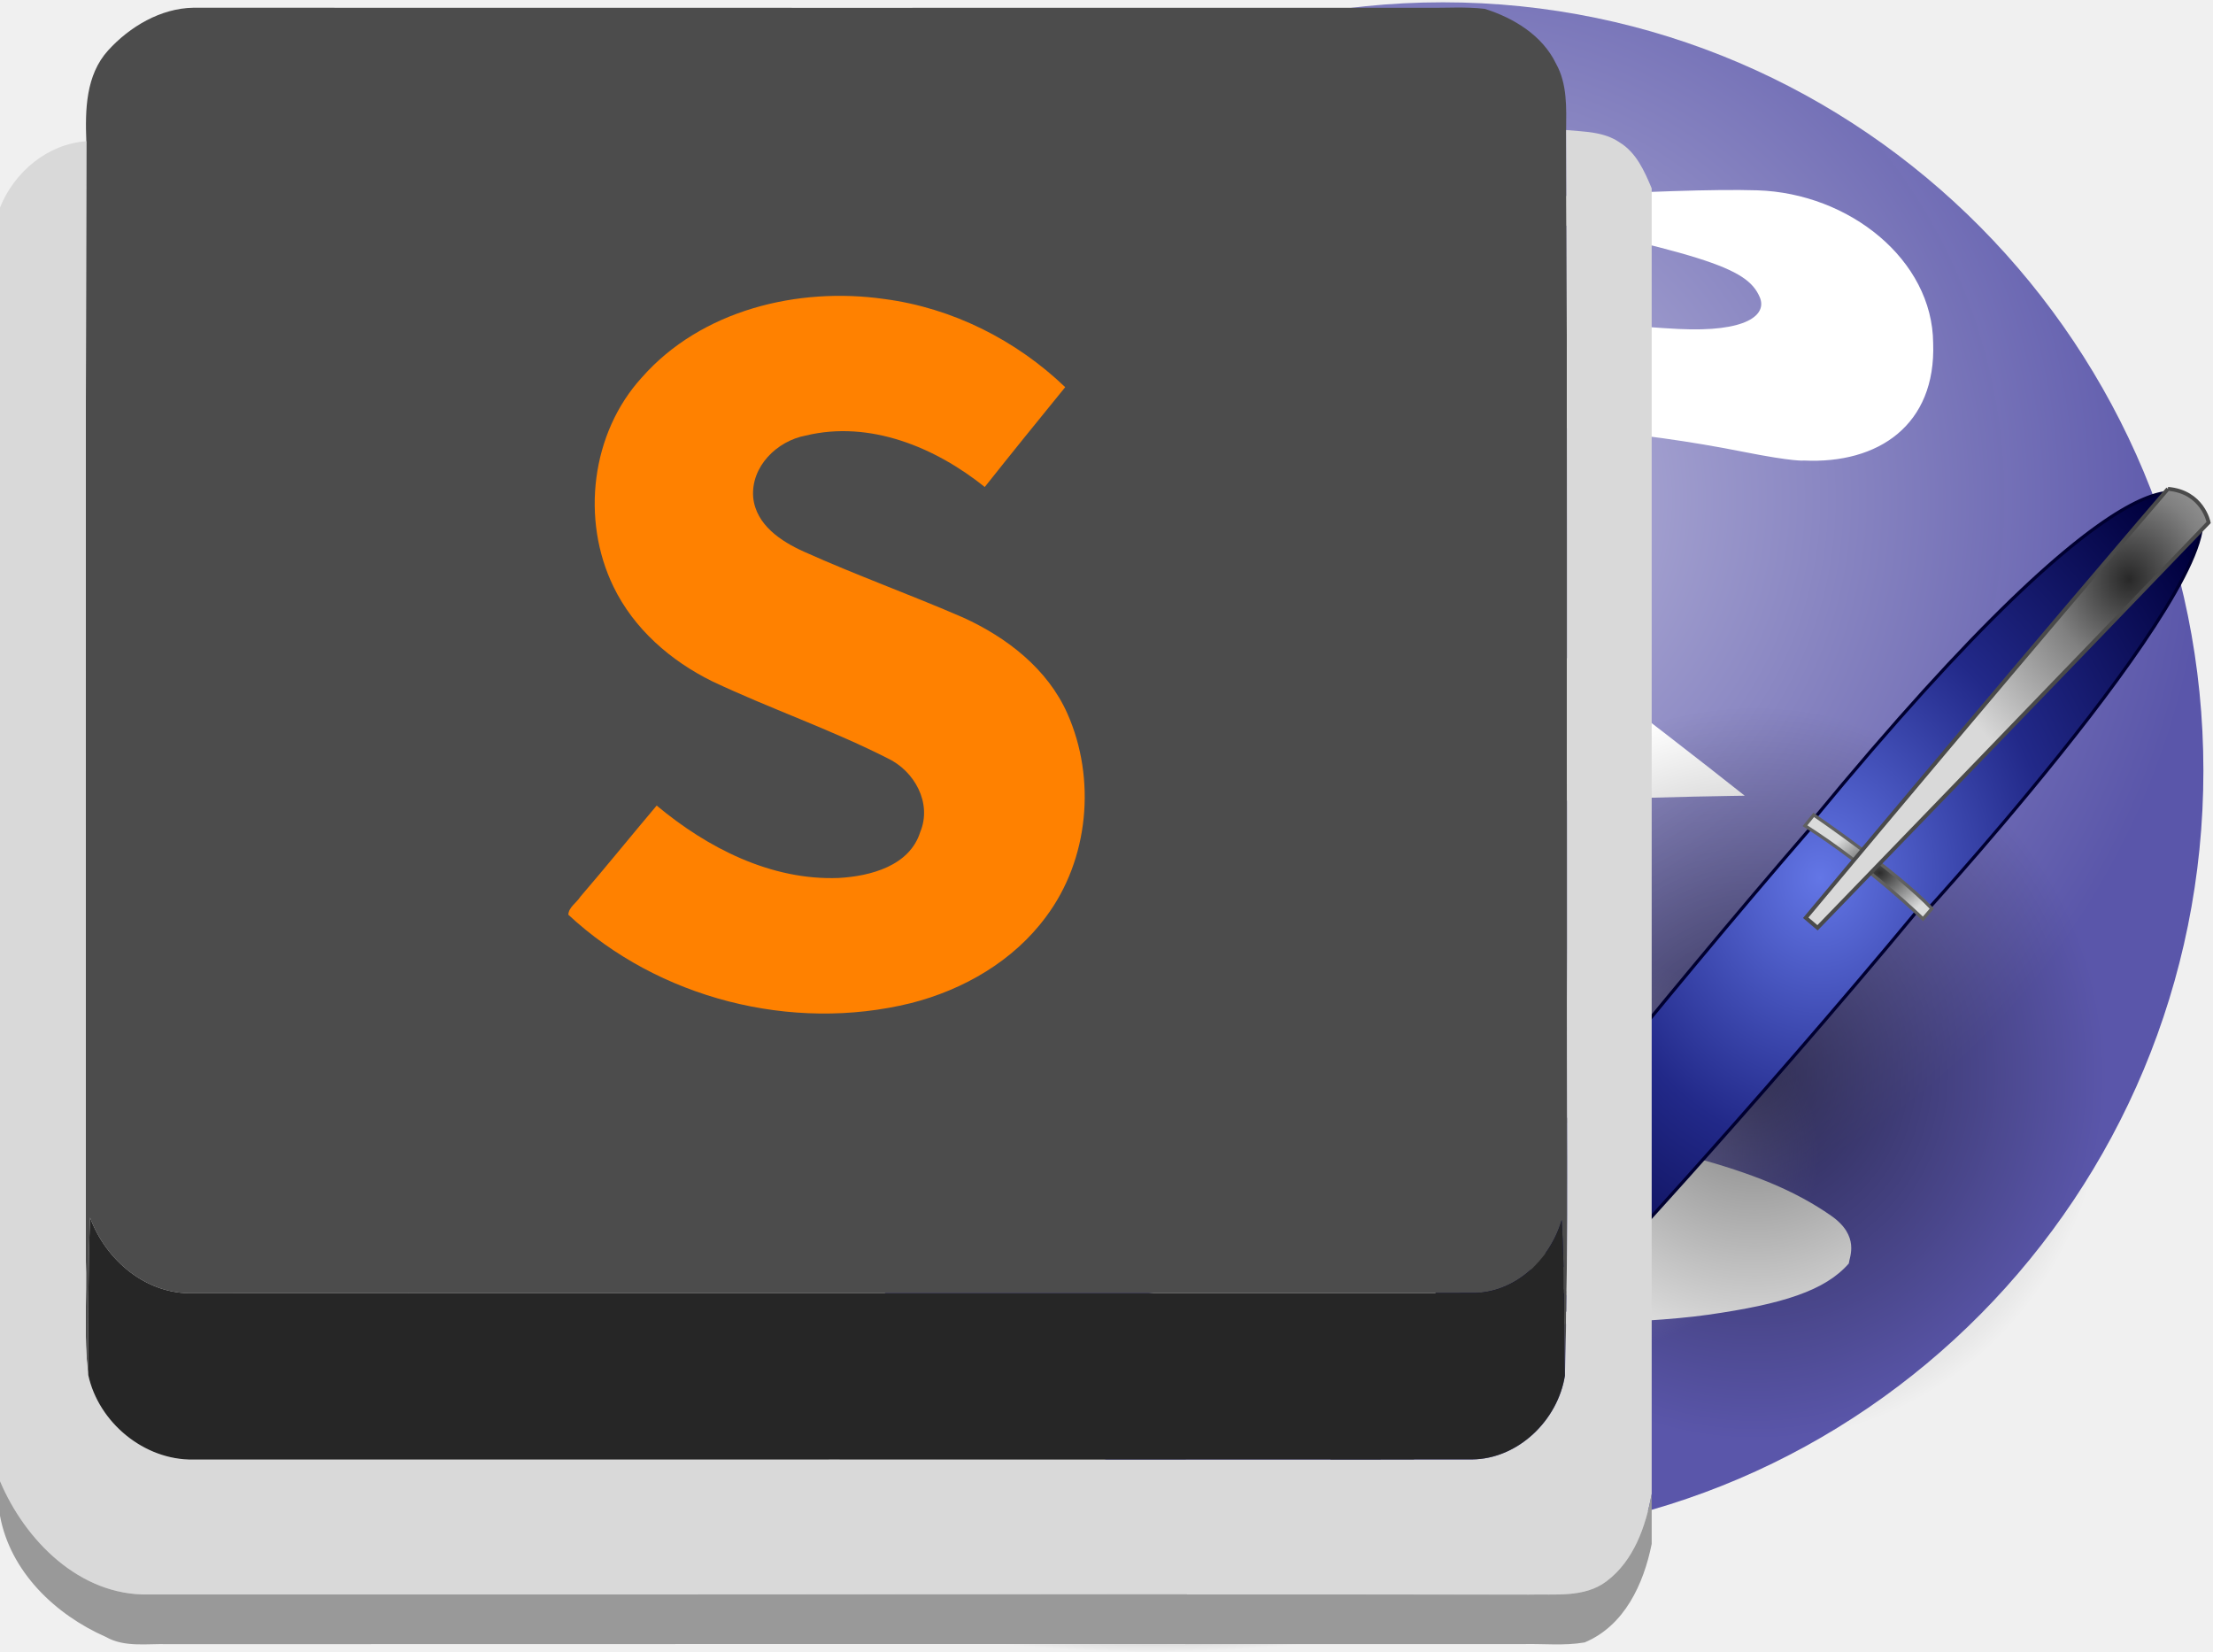
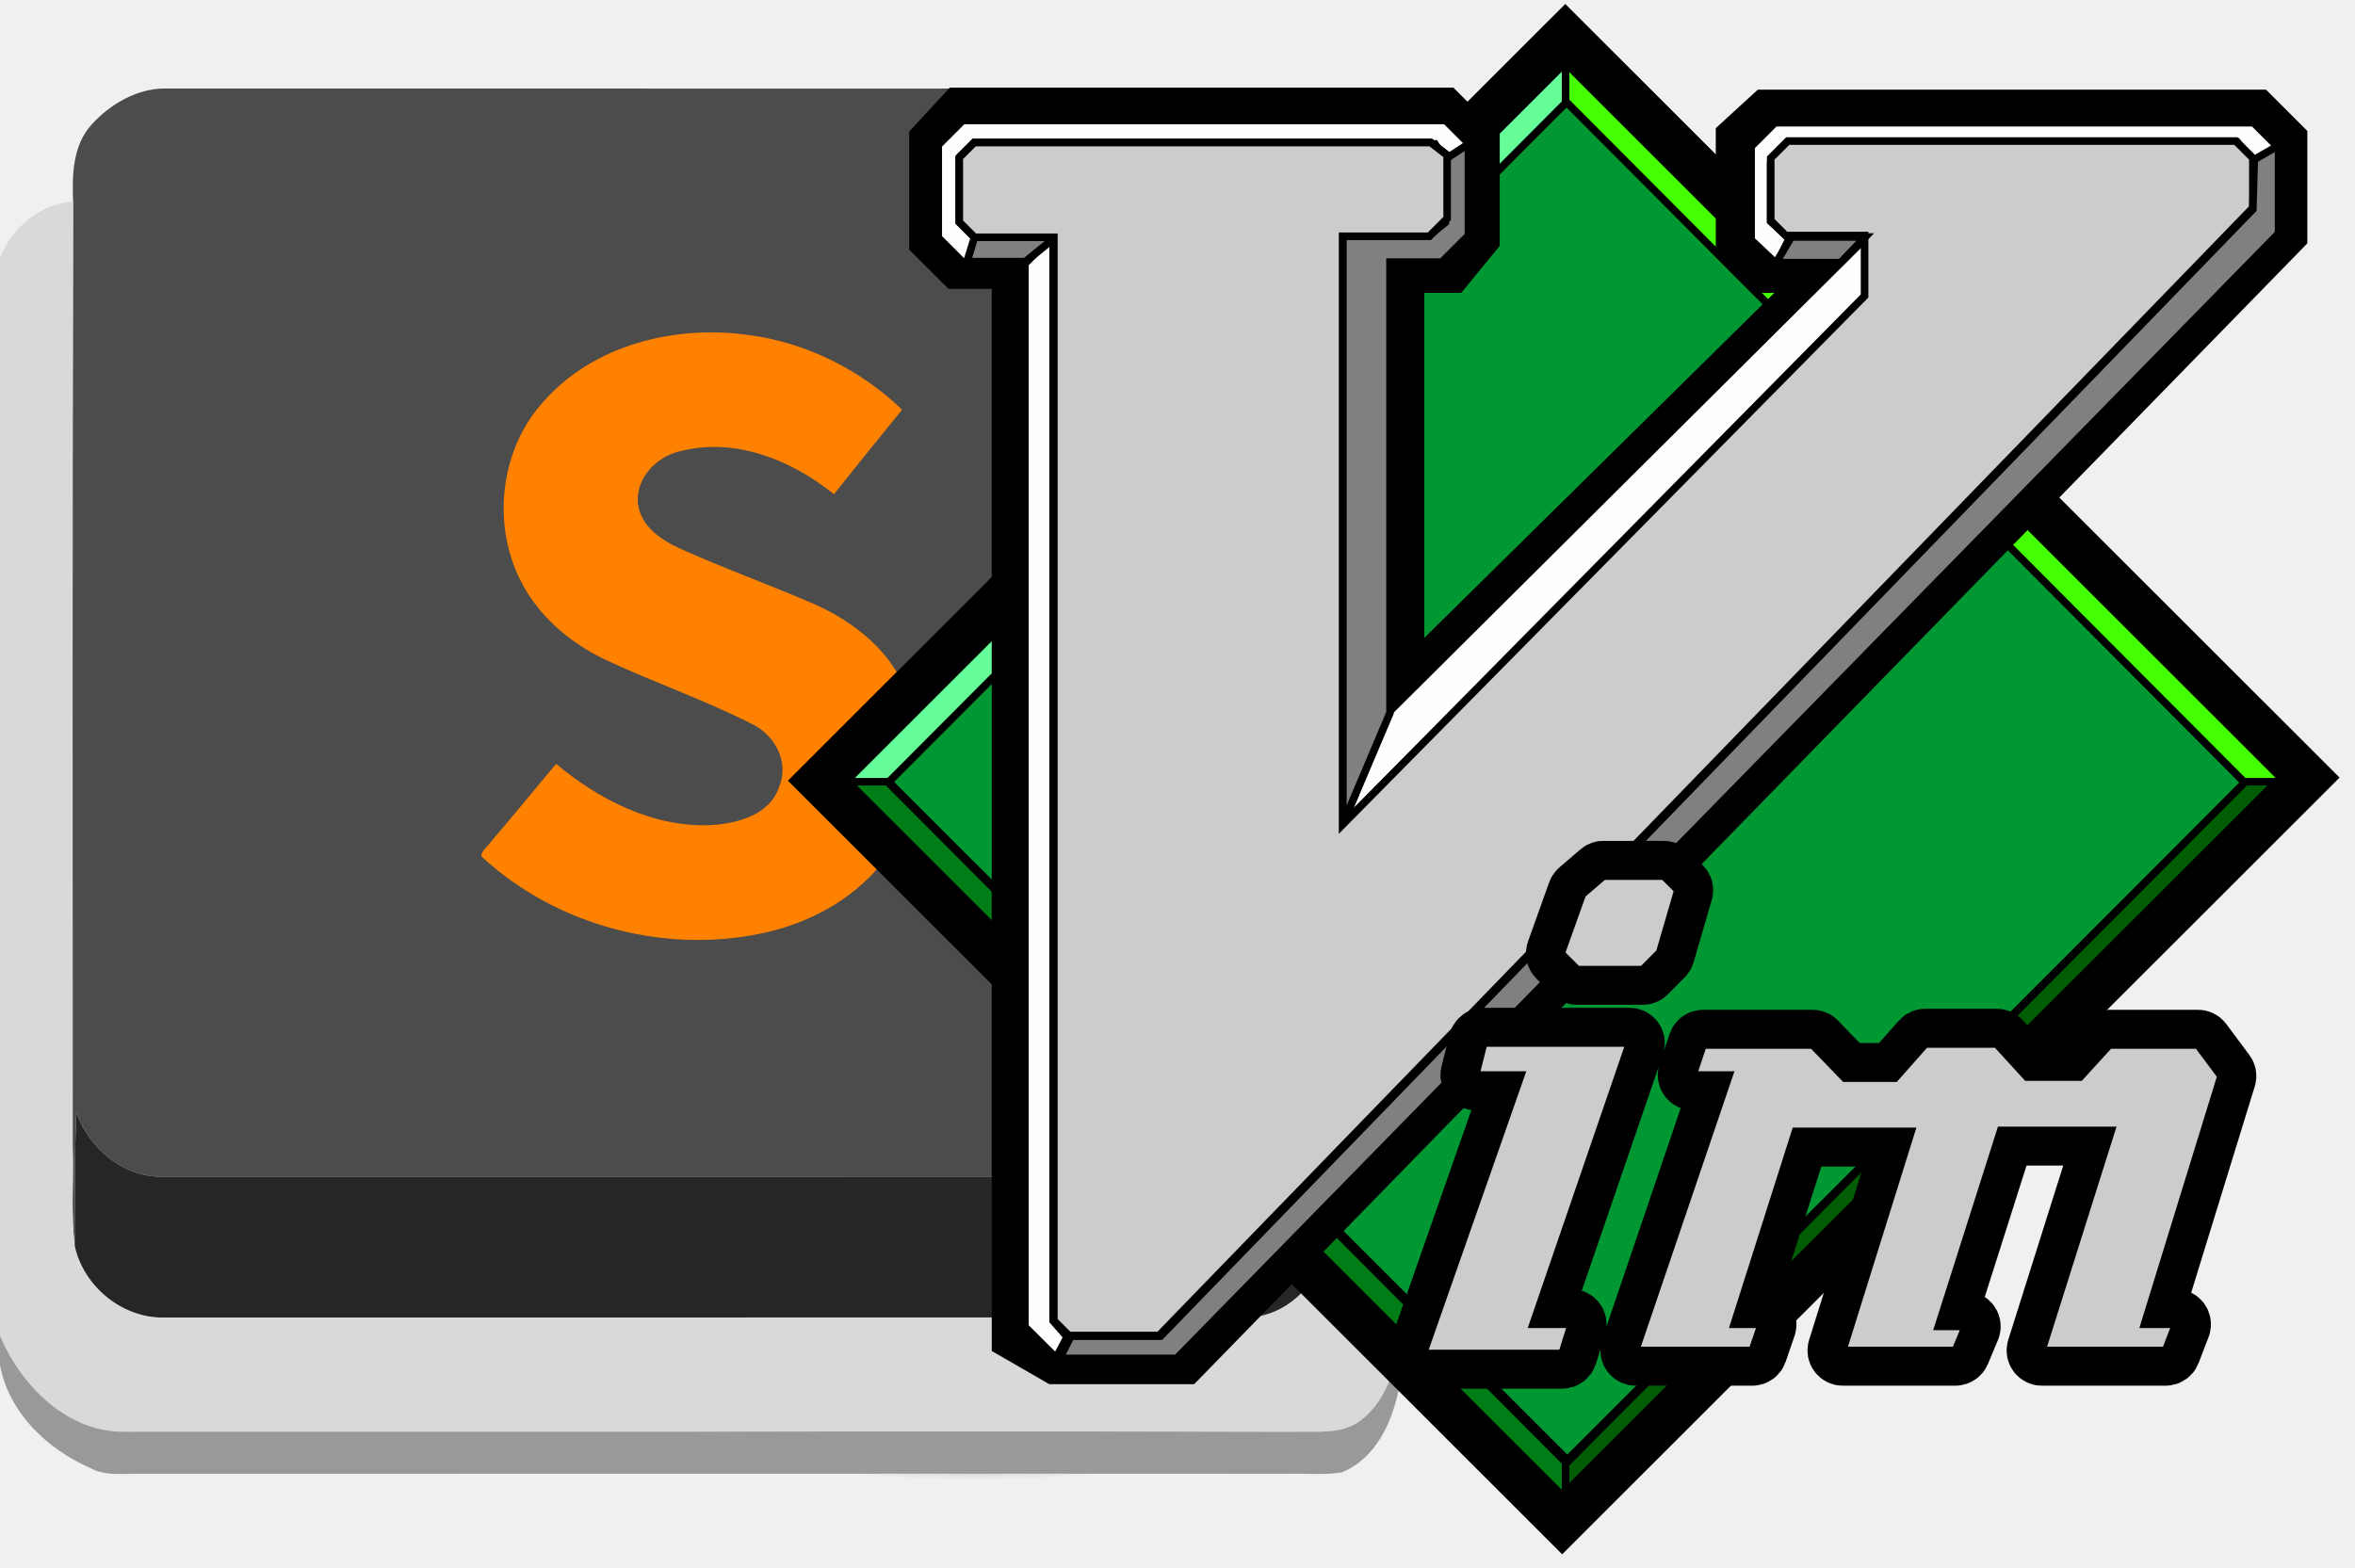
- <svg xmlns="http://www.w3.org/2000/svg" width="343px" height="256px" viewBox="0 0 343 256" version="1.1">
+ <svg xmlns="http://www.w3.org/2000/svg" width="431px" height="287px" viewBox="0 0 431 287" version="1.1">
  <defs>
    <radialGradient cx="50%" cy="50%" fx="50%" fy="50%" r="50%" id="radialGradient-1">
      <stop stop-color="#000000" offset="0%" />
      <stop stop-color="#000000" stop-opacity="0" offset="100%" />
    </radialGradient>
-     <radialGradient cx="50%" cy="32.193%" fx="50%" fy="32.193%" r="50%" id="radialGradient-2">
-       <stop stop-color="#BAB8DB" offset="0%" />
-       <stop stop-color="#5955A9" stop-opacity="0.992" offset="100%" />
-     </radialGradient>
-     <radialGradient cx="50%" cy="50%" fx="50%" fy="50%" r="50%" id="radialGradient-3">
-       <stop stop-color="#B6B3D8" offset="0%" />
-       <stop stop-color="#B6B3D8" stop-opacity="0" offset="100%" />
-     </radialGradient>
-     <radialGradient cx="53.896%" cy="56.79%" fx="53.896%" fy="56.79%" r="29.11%" id="radialGradient-4">
-       <stop stop-color="#000000" offset="0%" />
-       <stop stop-color="#000000" stop-opacity="0.498" offset="5.58%" />
-       <stop stop-color="#000000" stop-opacity="0" offset="100%" />
-     </radialGradient>
-     <radialGradient cx="58.466%" cy="35.931%" fx="58.466%" fy="35.931%" r="50.175%" id="radialGradient-5">
-       <stop stop-color="#6376E6" offset="0%" />
-       <stop stop-color="#222989" offset="50.094%" />
-       <stop stop-color="#00003D" offset="100%" />
-     </radialGradient>
-     <radialGradient cx="59.867%" cy="61.218%" fx="59.867%" fy="61.218%" r="51.455%" id="radialGradient-6">
-       <stop stop-color="#2B2B2B" offset="0%" />
-       <stop stop-color="#828383" offset="50%" />
-       <stop stop-color="#DADBDB" offset="100%" />
-     </radialGradient>
-     <radialGradient cx="58.721%" cy="55.765%" fx="58.721%" fy="55.765%" r="44.874%" id="radialGradient-7">
-       <stop stop-color="#2B2B2B" offset="0%" />
-       <stop stop-color="#828383" offset="50%" />
-       <stop stop-color="#DADBDB" offset="100%" />
-     </radialGradient>
-     <radialGradient cx="80.237%" cy="20.627%" fx="80.237%" fy="20.627%" r="50.4%" id="radialGradient-8">
-       <stop stop-color="#282828" offset="0%" />
-       <stop stop-color="#808080" offset="39.253%" />
-       <stop stop-color="#D9D9D9" offset="100%" />
-     </radialGradient>
  </defs>
  <g id="Page-1" stroke="none" stroke-width="1" fill="none" fill-rule="evenodd">
-     <g id="SourcegraphLiveAsset">
-       <path d="M178.389,256 C143.892,256 115.929,248.623 115.936,239.524 C115.929,230.425 143.892,223.048 178.389,223.048 C212.886,223.048 240.849,230.425 240.842,239.524 C240.849,248.623 212.886,256 178.389,256 Z" id="path4912" fill="url(#radialGradient-1)" />
-       <g id="EmacsLogo" transform="translate(105.3425, 0)">
-         <path d="M118.289,238.527 C53.185,238.527 0.408,185.211 0.408,119.442 C0.408,53.673 53.185,0.357 118.289,0.357 C183.392,0.357 236.169,53.673 236.169,119.442 C236.169,185.211 183.392,238.527 118.289,238.527 Z" id="path4864" fill="url(#radialGradient-2)" />
-         <path d="M176.453,178.796 C176.462,198.081 151.451,213.717 120.595,213.717 C89.739,213.717 64.728,198.081 64.736,178.796 C64.728,159.511 89.739,143.874 120.595,143.874 C151.451,143.874 176.462,159.511 176.453,178.796 L176.453,178.796 L176.453,178.796 Z" id="path4946" fill="url(#radialGradient-3)" />
-         <path d="M60.146,197.415 C60.146,197.415 70.63,200.459 84.584,202.2 C90.236,202.904 111.738,205.367 128.224,205.303 C128.224,205.303 148.302,205.326 159.386,203.751 C170.982,202.104 177.552,200.001 181.209,195.806 C181.304,194.805 182.974,191.545 178.466,188.4 C166.941,180.36 152.043,178.16 123.104,171.287 C91.103,163.241 81.539,155.537 76.761,149.961 C72.232,144.373 77.612,132.768 103.398,127.075 C116.453,123.898 165.079,123.314 165.079,123.314 C151.128,112.238 124.938,92.409 119.585,88.192 C114.89,84.494 107.324,78.818 106.51,73.746 C105.413,68.809 113.185,66.432 117.299,66.157 C130.557,65.243 148.66,66.798 164.751,69.998 C172.84,71.606 174.26,71.369 174.26,71.369 C185.78,71.918 194.741,65.883 194.284,53.174 C194.192,40.283 181.303,29.945 167.037,29.494 C153.603,29.069 120.499,31.414 120.499,31.414 C159.083,39.368 165.39,41.398 167.403,46.043 C168.592,48.786 165.417,51.513 154.786,50.98 C143.211,50.4 119.493,47.597 119.493,47.597 C96.91,44.123 81.184,40.831 74.327,49.791 C69.847,55.645 74.967,62.775 76.978,66.98 C85.938,82.615 101.432,93.341 111.265,100.901 C114.964,103.745 126.259,110.044 126.259,110.044 C91.15,100.444 63.172,105.838 45.435,115.164 C25.046,127.233 28.534,147.599 60.887,166.64 C79.996,177.885 89.51,183.288 120.797,187.129 C139.085,190.045 141.81,191.238 141.671,192.76 C141.475,194.904 120.026,195.716 114.13,196.122 C99.131,197.157 60.34,197.415 60.146,197.415 L60.146,197.415 Z" id="path4839" fill="#FFFFFF" />
-         <g id="g4796">
-           <g id="g4800" />
+     <g id="SourcegraphLiveAsset" transform="translate(0, 6)">
+       <g id="Page-1">
+         <g id="SourcegraphLiveAsset" transform="translate(0, 9)">
+           <path d="M178.389,256 C143.892,256 115.929,248.623 115.936,239.524 C115.929,230.425 143.892,223.048 178.389,223.048 C212.886,223.048 240.849,230.425 240.842,239.524 C240.849,248.623 212.886,256 178.389,256 L178.389,256 Z" id="path4912" fill="url(#radialGradient-1)" />
+           <g id="SublimeText">
+             <path d="M0,0 L256,0 L256,29.19 C254.88,26.51 253.6,23.62 251,22.05 C248.58,20.39 245.54,20.42 242.74,20.15 C242.77,16.69 242.93,13.01 241.18,9.88 C239.07,5.49 234.63,2.79 230.13,1.37 C227.11,1.02 224.07,1.25 221.04,1.21 C157.34,1.2 93.65,1.23 29.95,1.2 C24.91,1.28 20.09,4.14 16.76,7.81 C13.29,11.63 13.19,17.03 13.38,21.89 C7.34,22.32 2.23,26.65 0,32.15 L0,0 L0,0 L0,0 Z" id="Shape" />
+             <path d="M16.76,7.81 C20.09,4.14 24.91,1.28 29.95,1.2 C93.65,1.23 157.34,1.2 221.04,1.21 C224.07,1.25 227.11,1.02 230.13,1.37 C234.63,2.79 239.07,5.49 241.18,9.88 C242.93,13.01 242.77,16.69 242.74,20.15 C242.94,62.43 242.87,104.71 242.88,146.99 C242.75,169.06 243.17,191.14 242.55,213.19 C242.38,205.15 242.51,197.11 242.05,189.08 C240.25,195.26 234.74,200.52 228.03,200.38 C162.03,200.42 96.02,200.37 30.02,200.41 C22.72,200.68 16.4,195.33 13.96,188.69 C13.65,196.82 13.67,204.96 13.68,213.09 C12.95,207.09 13.5,201.03 13.3,195.01 C13.3,137.3 13.23,79.59 13.38,21.89 C13.19,17.03 13.29,11.63 16.76,7.81 L16.76,7.81 L16.76,7.81 Z" id="Shape" fill="#4C4C4C" />
+             <path d="M242.74,20.15 C245.54,20.42 248.58,20.39 251,22.05 C253.6,23.62 254.88,26.51 256,29.19 L256,231.5 C255.08,236.54 253.24,241.88 248.98,245.07 C245.55,247.65 241,247 236.99,247.12 C165.65,247.06 94.31,247.11 22.97,247.1 C12.36,247.3 3.89,238.74 0,229.53 L0,32.15 C2.23,26.65 7.34,22.32 13.38,21.89 C13.23,79.59 13.3,137.3 13.3,195.01 C13.5,201.03 12.95,207.09 13.68,213.09 C15.28,220.46 22.35,226.31 29.94,226.19 C96.01,226.16 162.08,226.21 228.15,226.17 C235.3,226.11 241.45,220.1 242.55,213.19 C243.17,191.14 242.75,169.06 242.88,146.99 C242.87,104.71 242.94,62.43 242.74,20.15 L242.74,20.15 L242.74,20.15 Z" id="Shape" fill="#D9D9D9" />
+             <path d="M99.48,58.5 C108.68,48.05 123.66,44.42 137.08,46.34 C147.58,47.72 157.48,52.69 165.1,60 C160.91,65.14 156.75,70.28 152.63,75.47 C144.95,69.31 134.81,65.1 124.88,67.5 C120.41,68.34 116.36,72.31 116.74,77.08 C117.17,81.34 121.05,83.9 124.62,85.5 C132.74,89.15 141.13,92.16 149.3,95.71 C156.05,98.78 162.37,103.66 165.44,110.59 C169.92,120.68 168.78,133.2 162.12,142.08 C157.07,148.93 149.33,153.39 141.18,155.46 C122.68,160.02 102.04,154.74 88.09,141.76 C88.12,140.61 89.38,139.89 89.95,138.97 C93.96,134.31 97.82,129.53 101.78,124.84 C109.64,131.4 119.52,136.47 129.99,136.06 C134.88,135.79 140.98,134.21 142.63,128.94 C144.5,124.45 141.73,119.47 137.57,117.51 C128.74,113.03 119.33,109.81 110.38,105.58 C103.96,102.42 98.24,97.45 95.09,90.93 C90.02,80.53 91.62,67.11 99.48,58.5 L99.48,58.5 L99.48,58.5 Z" id="Shape" fill="#FF8100" />
+             <path d="M228.03,200.38 C234.74,200.52 240.25,195.26 242.05,189.08 C242.51,197.11 242.38,205.15 242.55,213.19 C241.45,220.1 235.3,226.11 228.15,226.17 C162.08,226.21 96.01,226.16 29.94,226.19 C22.35,226.31 15.28,220.46 13.68,213.09 C13.67,204.96 13.65,196.82 13.96,188.69 C16.4,195.33 22.72,200.68 30.02,200.41 C96.02,200.37 162.03,200.42 228.03,200.38 L228.03,200.38 L228.03,200.38 Z" id="Shape" fill="#262626" />
+             <path d="M0,229.53 C3.89,238.74 12.36,247.3 22.97,247.1 C94.31,247.11 165.65,247.06 236.99,247.12 C241,247 245.55,247.65 248.98,245.07 C253.24,241.88 255.08,236.54 256,231.5 L256,239.27 C254.76,245.46 251.79,251.95 245.61,254.53 C242.45,255.08 239.21,254.71 236.03,254.79 C166.01,254.79 96,254.76 26,254.8 C22.79,254.7 19.31,255.34 16.39,253.67 C8.57,250.23 1.59,243.57 0,234.9 L0,229.53 L0,229.53 L0,229.53 Z" id="Shape" fill="#999999" />
+             <path d="M0,234.9 C1.59,243.57 8.57,250.23 16.39,253.67 C19.31,255.34 22.79,254.7 26,254.8 C96,254.76 166.01,254.79 236.03,254.79 C239.21,254.71 242.45,255.08 245.61,254.53 C251.79,251.95 254.76,245.46 256,239.27 L256,256 L0,256 L0,234.9 L0,234.9 L0,234.9 Z" id="Shape" />
+           </g>
        </g>
-         <g id="g4820" transform="translate(124.2573, 187.1345)" fill="#4D4D4D">
-           <path d="M15.208,14.593 C15.205,14.591 11.493,12.541 6.823,8.904 L6.823,8.904 C2.79,5.767 0.067,2.809 0.064,2.806 L0.064,2.806 L0.003,2.739 L1.822,0.409 L1.901,0.307 L1.985,0.405 C1.994,0.41 4.68,3.547 8.834,6.783 L8.834,6.783 C12.783,9.855 17.115,12.065 17.124,12.07 L17.124,12.07 L17.238,12.128 L15.287,14.636 L15.208,14.593 L15.208,14.593 L15.208,14.593 Z M6.953,8.736 C11.218,12.057 14.673,14.048 15.232,14.362 L15.232,14.362 L16.914,12.2 C16.204,11.829 12.297,9.745 8.704,6.949 L8.704,6.949 C4.959,4.033 2.398,1.194 1.91,0.639 L1.91,0.639 L0.281,2.727 C0.705,3.179 3.281,5.881 6.953,8.736 L6.953,8.736 L6.953,8.736 Z" id="path4824" />
+         <g id="Vimlogo" transform="translate(150, 0)" stroke="#000000">
+           <g id="layer1" transform="translate(0.010029, 0.351346)">
+             <g id="g3699" transform="translate(0.001469, 0.143517)">
+               <polygon id="path2836" stroke-width="1.385" fill="#019833" points="137.345 11.523 12.397 136.398 136.825 260.753 261.773 135.878" />
+               <polygon id="path2838" stroke-width="1.385" fill="#66FE98" points="136.825 12.043 136.825 1.116 0.944 136.918 12.397 136.918 136.825 12.043" />
+               <polygon id="path2840" stroke-width="1.385" fill="#45FE02" points="136.512 12.043 136.512 1.116 272.393 136.918 260.94 136.918 136.512 12.043" />
+               <polygon id="path2842" stroke-width="1.385" fill="#017D17" points="136.825 261.482 136.825 272.408 0.944 136.606 12.397 136.606" />
+               <polygon id="path3650" stroke-width="10.706" points="26.152 14.908 113.767 14.908 119.105 20.243 119.105 36.615 114.872 41.766 105.3 41.766 105.3 123.076 187.762 41.766 174.141 41.766 169.355 36.615 169.355 19.323 173.773 15.276 262.493 15.276 266.91 19.691 266.91 35.879 66.278 241.545 43.454 241.545 36.847 237.733 36.847 41.03 25.784 41.03 21.734 36.983 21.734 19.691 26.152 14.908" />
+               <polygon id="path2844" stroke-width="1.385" fill="#005D04" points="136.512 261.482 136.512 272.408 272.393 136.606 260.94 136.606 136.512 261.482" />
+               <polygon id="path2846" stroke-width="8.312" points="136.458 0.109 0.066 136.422 135.89 272.167 272.282 135.854" />
+               <polygon id="path3640" stroke-width="1.385" fill="#FEFEFE" points="114.698 23.23 119.644 20.628 114.568 15.555 26.194 15.555 21.703 20.043 21.703 37.018 26.682 41.993 29.057 37.018 25.933 33.896 25.933 21.929 28.276 19.848 112.616 19.848" />
+               <polygon id="path3632" stroke-width="1.388" points="177.179 19.324 174.059 22.442 174.059 33.892 176.792 36.624 191.232 36.624 191.232 47.687 95.706 144.456 95.706 36.761 111.581 36.761 114.838 33.505 114.838 21.919 111.832 19.597 28.286 19.597 25.552 22.328 25.552 34.166 28.331 36.943 42.863 36.943 42.863 235.261 45.596 237.992 62.11 237.992 262.297 31.548 262.297 22.442 259.176 19.324" />
+               <polygon id="path3646" stroke-width="1.385" fill="#FEFEFE" points="42.718 36.615 42.718 235.291 45.295 238.234 43.274 242.083 37.564 236.394 37.564 41.766" />
+               <polygon id="path3644" stroke-width="1.385" fill="#808080" points="28.44 36.615 26.968 41.398 37.643 41.398 43.534 36.615" />
+               <path d="M175.09,41.987 L177.433,37.174 L174.049,34.052 L174.049,23.386 L177.953,19.483 L259.43,19.483 L262.554,23.646 L266.979,20.524 L262.424,15.971 L174.83,15.971 L170.47,20.329 L170.47,37.434 L174.992,41.694 L175.09,41.987 Z M104.205,123.829 L95.696,144.463 L191.75,48.205 L191.75,36.758 L104.205,123.829 L104.205,123.829 Z" id="path3638" stroke-width="1.385" fill="#FEFEFE" />
+               <polygon id="path3642" stroke-width="1.385" fill="#808080" points="114.503 22.634 118.737 19.875 118.737 36.615 113.859 41.49 104.38 41.49 104.38 123.996 95.729 144.415 95.729 36.615 111.558 36.615 114.503 34.224 114.503 22.634" />
+               <polygon id="path3622" stroke-width="1.388" fill="#CCCCCC" points="177.179 19.324 174.059 22.442 174.059 33.892 176.792 36.624 191.232 36.624 191.232 47.687 95.706 144.456 95.706 36.761 111.581 36.761 114.838 33.505 114.838 21.919 111.832 19.597 28.286 19.597 25.552 22.328 25.552 34.166 28.331 36.943 42.863 36.943 42.863 235.261 45.596 237.992 62.11 237.992 262.297 31.548 262.297 22.442 259.176 19.324" />
+               <polygon id="path3636" stroke-width="1.385" fill="#808080" points="262.554 22.709 267 20.144 267 36.237 65.341 242.182 43.931 242.182 45.977 238.119 62.376 238.119 262.293 31.815" />
+               <path d="M191.351,36.891 L186.841,41.582 L175.061,41.582 L177.822,36.891 L191.351,36.891 L191.351,36.891 Z" id="path3652" stroke-width="1.385" fill="#808080" />
+               <g id="g3673" transform="translate(109.1667, 152.2741)" fill="#CCCCCC">
+                 <path d="M34.097,0.728 C33.945,0.76 33.804,0.831 33.687,0.933 L29.815,4.257 C29.699,4.362 29.613,4.495 29.565,4.644 L25.692,15.479 C25.576,15.804 25.655,16.167 25.897,16.413 L28.858,19.372 C29.03,19.536 29.259,19.626 29.496,19.622 L41.454,19.622 C41.691,19.626 41.921,19.536 42.092,19.372 L45.212,16.231 C45.32,16.123 45.398,15.99 45.44,15.844 L48.766,4.439 C48.858,4.124 48.77,3.783 48.538,3.551 L45.964,0.979 C45.793,0.814 45.564,0.724 45.326,0.728 L34.279,0.728 C34.219,0.722 34.158,0.722 34.097,0.728 L34.097,0.728 Z M12.186,31.277 C11.851,31.349 11.586,31.605 11.502,31.938 L10.022,37.811 C9.955,38.078 10.015,38.361 10.184,38.578 C10.353,38.796 10.612,38.924 10.887,38.926 L17.926,38.926 L0.478,88.71 C0.387,88.983 0.431,89.283 0.598,89.517 C0.765,89.751 1.034,89.891 1.321,89.894 L26.717,89.894 C27.109,89.9 27.459,89.651 27.583,89.279 L29.246,83.93 C29.329,83.657 29.278,83.36 29.107,83.131 C28.936,82.901 28.666,82.767 28.38,82.769 L22.64,82.769 L39.905,32.461 C39.997,32.189 39.952,31.889 39.786,31.655 C39.619,31.421 39.35,31.28 39.063,31.277 L12.368,31.277 C12.307,31.271 12.246,31.271 12.186,31.277 L12.186,31.277 Z M92.999,31.46 C92.803,31.5 92.627,31.604 92.497,31.755 L87.213,37.72 L78.808,37.72 L73.205,31.915 C73.038,31.742 72.808,31.644 72.568,31.642 L52.501,31.642 C52.124,31.642 51.787,31.879 51.658,32.233 L49.813,37.742 C49.722,38.015 49.766,38.314 49.933,38.549 C50.1,38.783 50.369,38.923 50.656,38.926 L56.031,38.926 L39.313,88.164 C39.222,88.436 39.266,88.736 39.433,88.97 C39.6,89.204 39.868,89.345 40.156,89.348 L61.521,89.348 C61.898,89.347 62.235,89.11 62.363,88.756 L64.003,83.953 C64.095,83.68 64.05,83.381 63.884,83.146 C63.717,82.912 63.448,82.772 63.161,82.769 L59.425,82.769 L70.085,49.238 L89.377,49.238 L77.214,88.187 C77.13,88.46 77.182,88.757 77.353,88.986 C77.524,89.215 77.794,89.35 78.08,89.348 L98.693,89.348 C99.051,89.345 99.373,89.13 99.513,88.801 L101.358,84.385 C101.466,84.111 101.434,83.801 101.27,83.556 C101.106,83.31 100.833,83.161 100.538,83.156 L96.802,83.156 L107.644,49.056 L126.002,49.056 L113.657,88.187 C113.574,88.46 113.625,88.757 113.796,88.986 C113.967,89.215 114.237,89.35 114.523,89.348 L137.163,89.348 C137.535,89.35 137.87,89.124 138.006,88.779 L139.851,83.975 C139.951,83.7 139.911,83.393 139.744,83.153 C139.576,82.913 139.301,82.769 139.008,82.769 L134.521,82.769 L148.164,38.494 C148.256,38.214 148.205,37.908 148.028,37.674 L143.791,31.983 C143.616,31.761 143.346,31.634 143.062,31.642 L126.868,31.642 C126.619,31.637 126.38,31.736 126.207,31.915 L121.105,37.515 L112.177,37.515 L106.892,31.733 C106.72,31.554 106.48,31.455 106.232,31.46 L93.181,31.46 C93.12,31.453 93.059,31.453 92.999,31.46 L92.999,31.46 Z" id="path3671" stroke-width="11.108" />
+                 <path d="M34.279,1.616 L30.407,4.94 L26.535,15.775 L29.496,18.735 L41.454,18.735 L44.575,15.593 L47.9,4.189 L45.326,1.616 L34.279,1.616 L34.279,1.616 Z M12.368,32.165 L10.887,38.038 L19.178,38.038 L1.321,89.006 L26.717,89.006 L28.38,83.657 L21.388,83.657 L39.063,32.165 L12.368,32.165 L12.368,32.165 Z M93.181,32.347 L87.646,38.607 L78.444,38.607 L72.568,32.529 L52.501,32.529 L50.656,38.038 L57.284,38.038 L40.156,88.46 L61.521,88.46 L63.161,83.657 L58.195,83.657 L69.424,48.35 L90.607,48.35 L78.08,88.46 L98.693,88.46 L100.538,84.044 L95.572,84.044 L106.984,48.168 L127.232,48.168 L114.523,88.46 L137.163,88.46 L139.008,83.657 L133.291,83.657 L147.299,38.22 L143.062,32.529 L126.868,32.529 L121.515,38.402 L111.767,38.402 L106.232,32.347 L93.181,32.347 L93.181,32.347 Z" id="path3665" stroke-width="1.388" />
+               </g>
+             </g>
+           </g>
        </g>
-         <g id="g4774" />
-         <rect id="rect3282" fill="url(#radialGradient-4)" x="64.818" y="55.917" width="189.078" height="194.564" />
-         <path d="M139.437,200.822 C139.437,200.822 165.999,172.326 191.998,140.948 L193.133,141.298 C193.133,141.298 247.052,82.207 233.864,77.423 C233.864,77.423 227.269,64.363 175.548,127.204 L175.449,128.147 C151.586,155.668 125.071,189.223 125.071,189.223 C104.59,218.663 92.43,240.424 93.436,242.527 C94.803,245.385 139.517,201.109 139.437,200.822 L139.437,200.822 Z" id="path3254" stroke="#000030" stroke-width="0.5" fill="url(#radialGradient-5)" />
-         <path d="M124.202,189.771 C130.008,195.714 139.471,201.749 139.471,201.749 L141.345,199.372 C134.924,196.016 125.985,187.486 125.985,187.486 L124.202,189.771 L124.202,189.771 Z" id="path2430" stroke="#606060" stroke-width="0.5" fill="url(#radialGradient-6)" />
-         <path d="M174.42,127.964 C184.66,134.502 192.706,142.41 192.706,142.41 L194.078,140.81 C188.616,135.032 175.77,126.289 175.77,126.289 L174.42,127.964 L174.42,127.964 Z" id="path3236" stroke="#606060" stroke-width="0.5" fill="url(#radialGradient-7)" />
-         <path d="M230.673,75.758 C236.067,76.215 236.982,80.969 236.982,80.969 C212.387,106.57 176.363,143.782 176.363,143.782 L174.535,142.228 C206.261,104.193 230.673,75.758 230.673,75.758" id="path3240" stroke="#4A4A4A" stroke-width="0.6" fill="url(#radialGradient-8)" />
-       </g>
-       <g id="SublimeText">
-         <path d="M0,0 L256,0 L256,29.19 C254.88,26.51 253.6,23.62 251,22.05 C248.58,20.39 245.54,20.42 242.74,20.15 C242.77,16.69 242.93,13.01 241.18,9.88 C239.07,5.49 234.63,2.79 230.13,1.37 C227.11,1.02 224.07,1.25 221.04,1.21 C157.34,1.2 93.65,1.23 29.95,1.2 C24.91,1.28 20.09,4.14 16.76,7.81 C13.29,11.63 13.19,17.03 13.38,21.89 C7.34,22.32 2.23,26.65 0,32.15 L0,0 L0,0 Z" id="Shape" />
-         <path d="M16.76,7.81 C20.09,4.14 24.91,1.28 29.95,1.2 C93.65,1.23 157.34,1.2 221.04,1.21 C224.07,1.25 227.11,1.02 230.13,1.37 C234.63,2.79 239.07,5.49 241.18,9.88 C242.93,13.01 242.77,16.69 242.74,20.15 C242.94,62.43 242.87,104.71 242.88,146.99 C242.75,169.06 243.17,191.14 242.55,213.19 C242.38,205.15 242.51,197.11 242.05,189.08 C240.25,195.26 234.74,200.52 228.03,200.38 C162.03,200.42 96.02,200.37 30.02,200.41 C22.72,200.68 16.4,195.33 13.96,188.69 C13.65,196.82 13.67,204.96 13.68,213.09 C12.95,207.09 13.5,201.03 13.3,195.01 C13.3,137.3 13.23,79.59 13.38,21.89 C13.19,17.03 13.29,11.63 16.76,7.81 L16.76,7.81 Z" id="Shape" fill="#4C4C4C" />
-         <path d="M242.74,20.15 C245.54,20.42 248.58,20.39 251,22.05 C253.6,23.62 254.88,26.51 256,29.19 L256,231.5 C255.08,236.54 253.24,241.88 248.98,245.07 C245.55,247.65 241,247 236.99,247.12 C165.65,247.06 94.31,247.11 22.97,247.1 C12.36,247.3 3.89,238.74 0,229.53 L0,32.15 C2.23,26.65 7.34,22.32 13.38,21.89 C13.23,79.59 13.3,137.3 13.3,195.01 C13.5,201.03 12.95,207.09 13.68,213.09 C15.28,220.46 22.35,226.31 29.94,226.19 C96.01,226.16 162.08,226.21 228.15,226.17 C235.3,226.11 241.45,220.1 242.55,213.19 C243.17,191.14 242.75,169.06 242.88,146.99 C242.87,104.71 242.94,62.43 242.74,20.15 L242.74,20.15 Z" id="Shape" fill="#D9D9D9" />
-         <path d="M99.48,58.5 C108.68,48.05 123.66,44.42 137.08,46.34 C147.58,47.72 157.48,52.69 165.1,60 C160.91,65.14 156.75,70.28 152.63,75.47 C144.95,69.31 134.81,65.1 124.88,67.5 C120.41,68.34 116.36,72.31 116.74,77.08 C117.17,81.34 121.05,83.9 124.62,85.5 C132.74,89.15 141.13,92.16 149.3,95.71 C156.05,98.78 162.37,103.66 165.44,110.59 C169.92,120.68 168.78,133.2 162.12,142.08 C157.07,148.93 149.33,153.39 141.18,155.46 C122.68,160.02 102.04,154.74 88.09,141.76 C88.12,140.61 89.38,139.89 89.95,138.97 C93.96,134.31 97.82,129.53 101.78,124.84 C109.64,131.4 119.52,136.47 129.99,136.06 C134.88,135.79 140.98,134.21 142.63,128.94 C144.5,124.45 141.73,119.47 137.57,117.51 C128.74,113.03 119.33,109.81 110.38,105.58 C103.96,102.42 98.24,97.45 95.09,90.93 C90.02,80.53 91.62,67.11 99.48,58.5 L99.48,58.5 Z" id="Shape" fill="#FF8100" />
-         <path d="M228.03,200.38 C234.74,200.52 240.25,195.26 242.05,189.08 C242.51,197.11 242.38,205.15 242.55,213.19 C241.45,220.1 235.3,226.11 228.15,226.17 C162.08,226.21 96.01,226.16 29.94,226.19 C22.35,226.31 15.28,220.46 13.68,213.09 C13.67,204.96 13.65,196.82 13.96,188.69 C16.4,195.33 22.72,200.68 30.02,200.41 C96.02,200.37 162.03,200.42 228.03,200.38 L228.03,200.38 Z" id="Shape" fill="#262626" />
-         <path d="M0,229.53 C3.89,238.74 12.36,247.3 22.97,247.1 C94.31,247.11 165.65,247.06 236.99,247.12 C241,247 245.55,247.65 248.98,245.07 C253.24,241.88 255.08,236.54 256,231.5 L256,239.27 C254.76,245.46 251.79,251.95 245.61,254.53 C242.45,255.08 239.21,254.71 236.03,254.79 C166.01,254.79 96,254.76 26,254.8 C22.79,254.7 19.31,255.34 16.39,253.67 C8.57,250.23 1.59,243.57 0,234.9 L0,229.53 L0,229.53 Z" id="Shape" fill="#999999" />
-         <path d="M0,234.9 C1.59,243.57 8.57,250.23 16.39,253.67 C19.31,255.34 22.79,254.7 26,254.8 C96,254.76 166.01,254.79 236.03,254.79 C239.21,254.71 242.45,255.08 245.61,254.53 C251.79,251.95 254.76,245.46 256,239.27 L256,256 L0,256 L0,234.9 L0,234.9 Z" id="Shape" />
      </g>
    </g>
  </g>
</svg>
